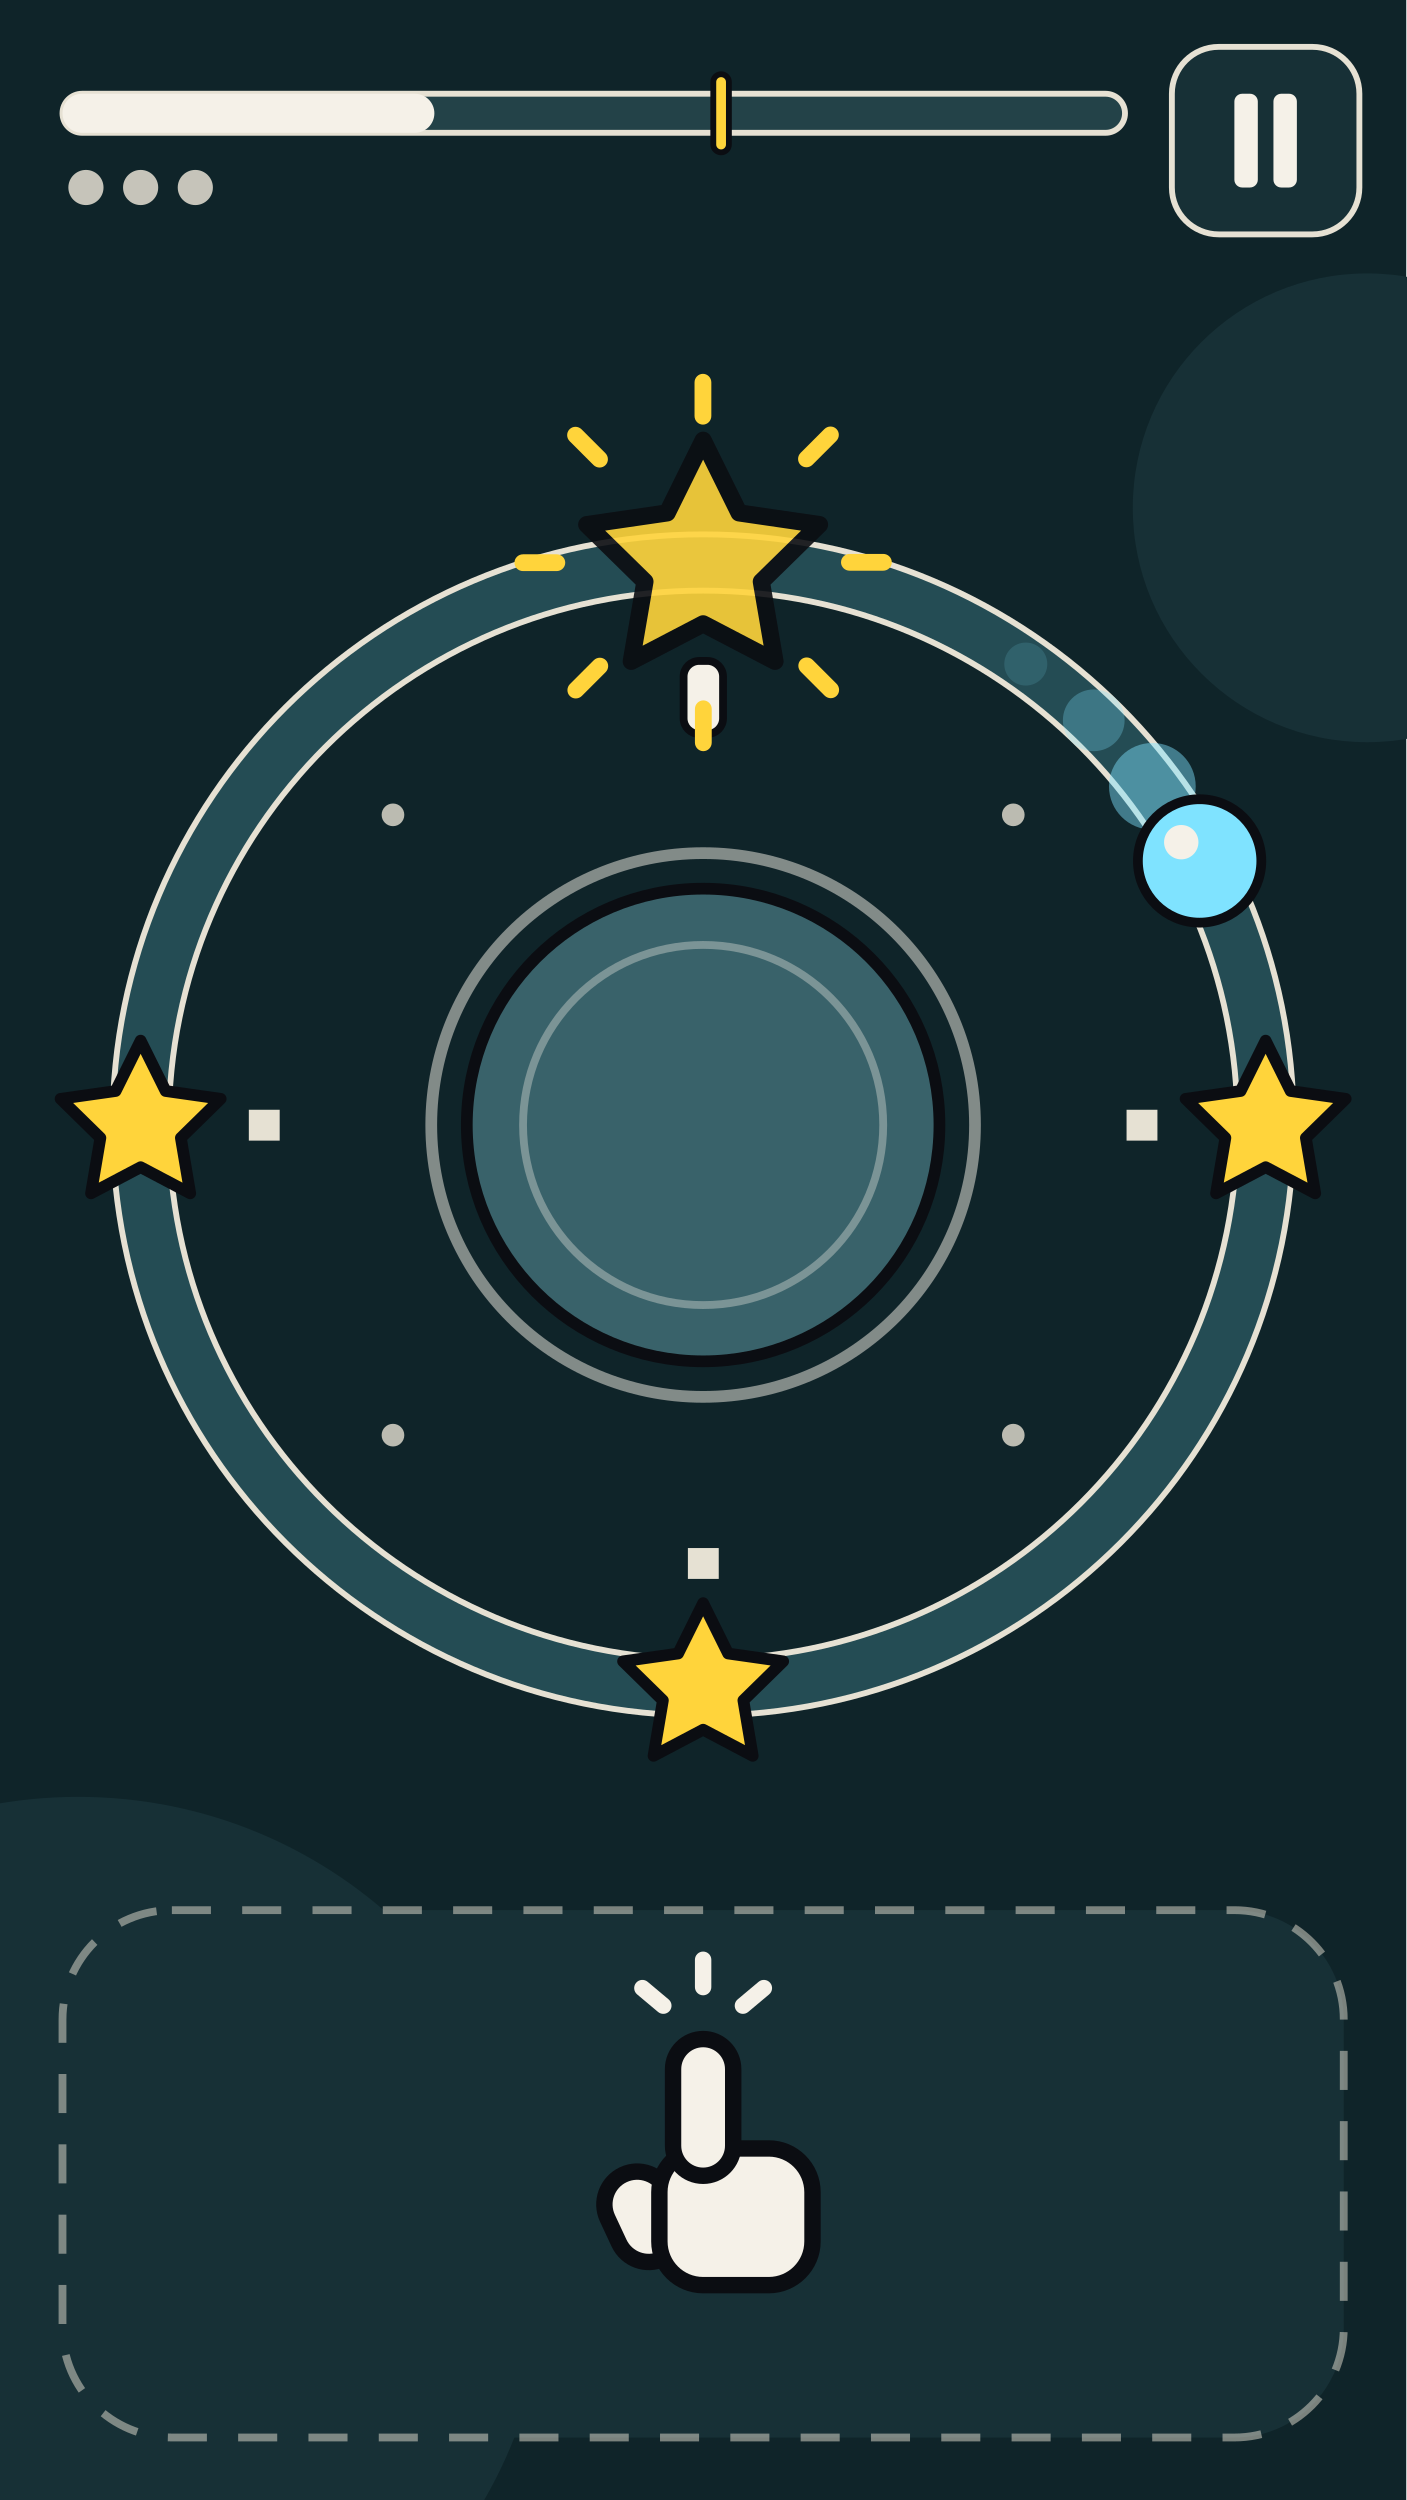
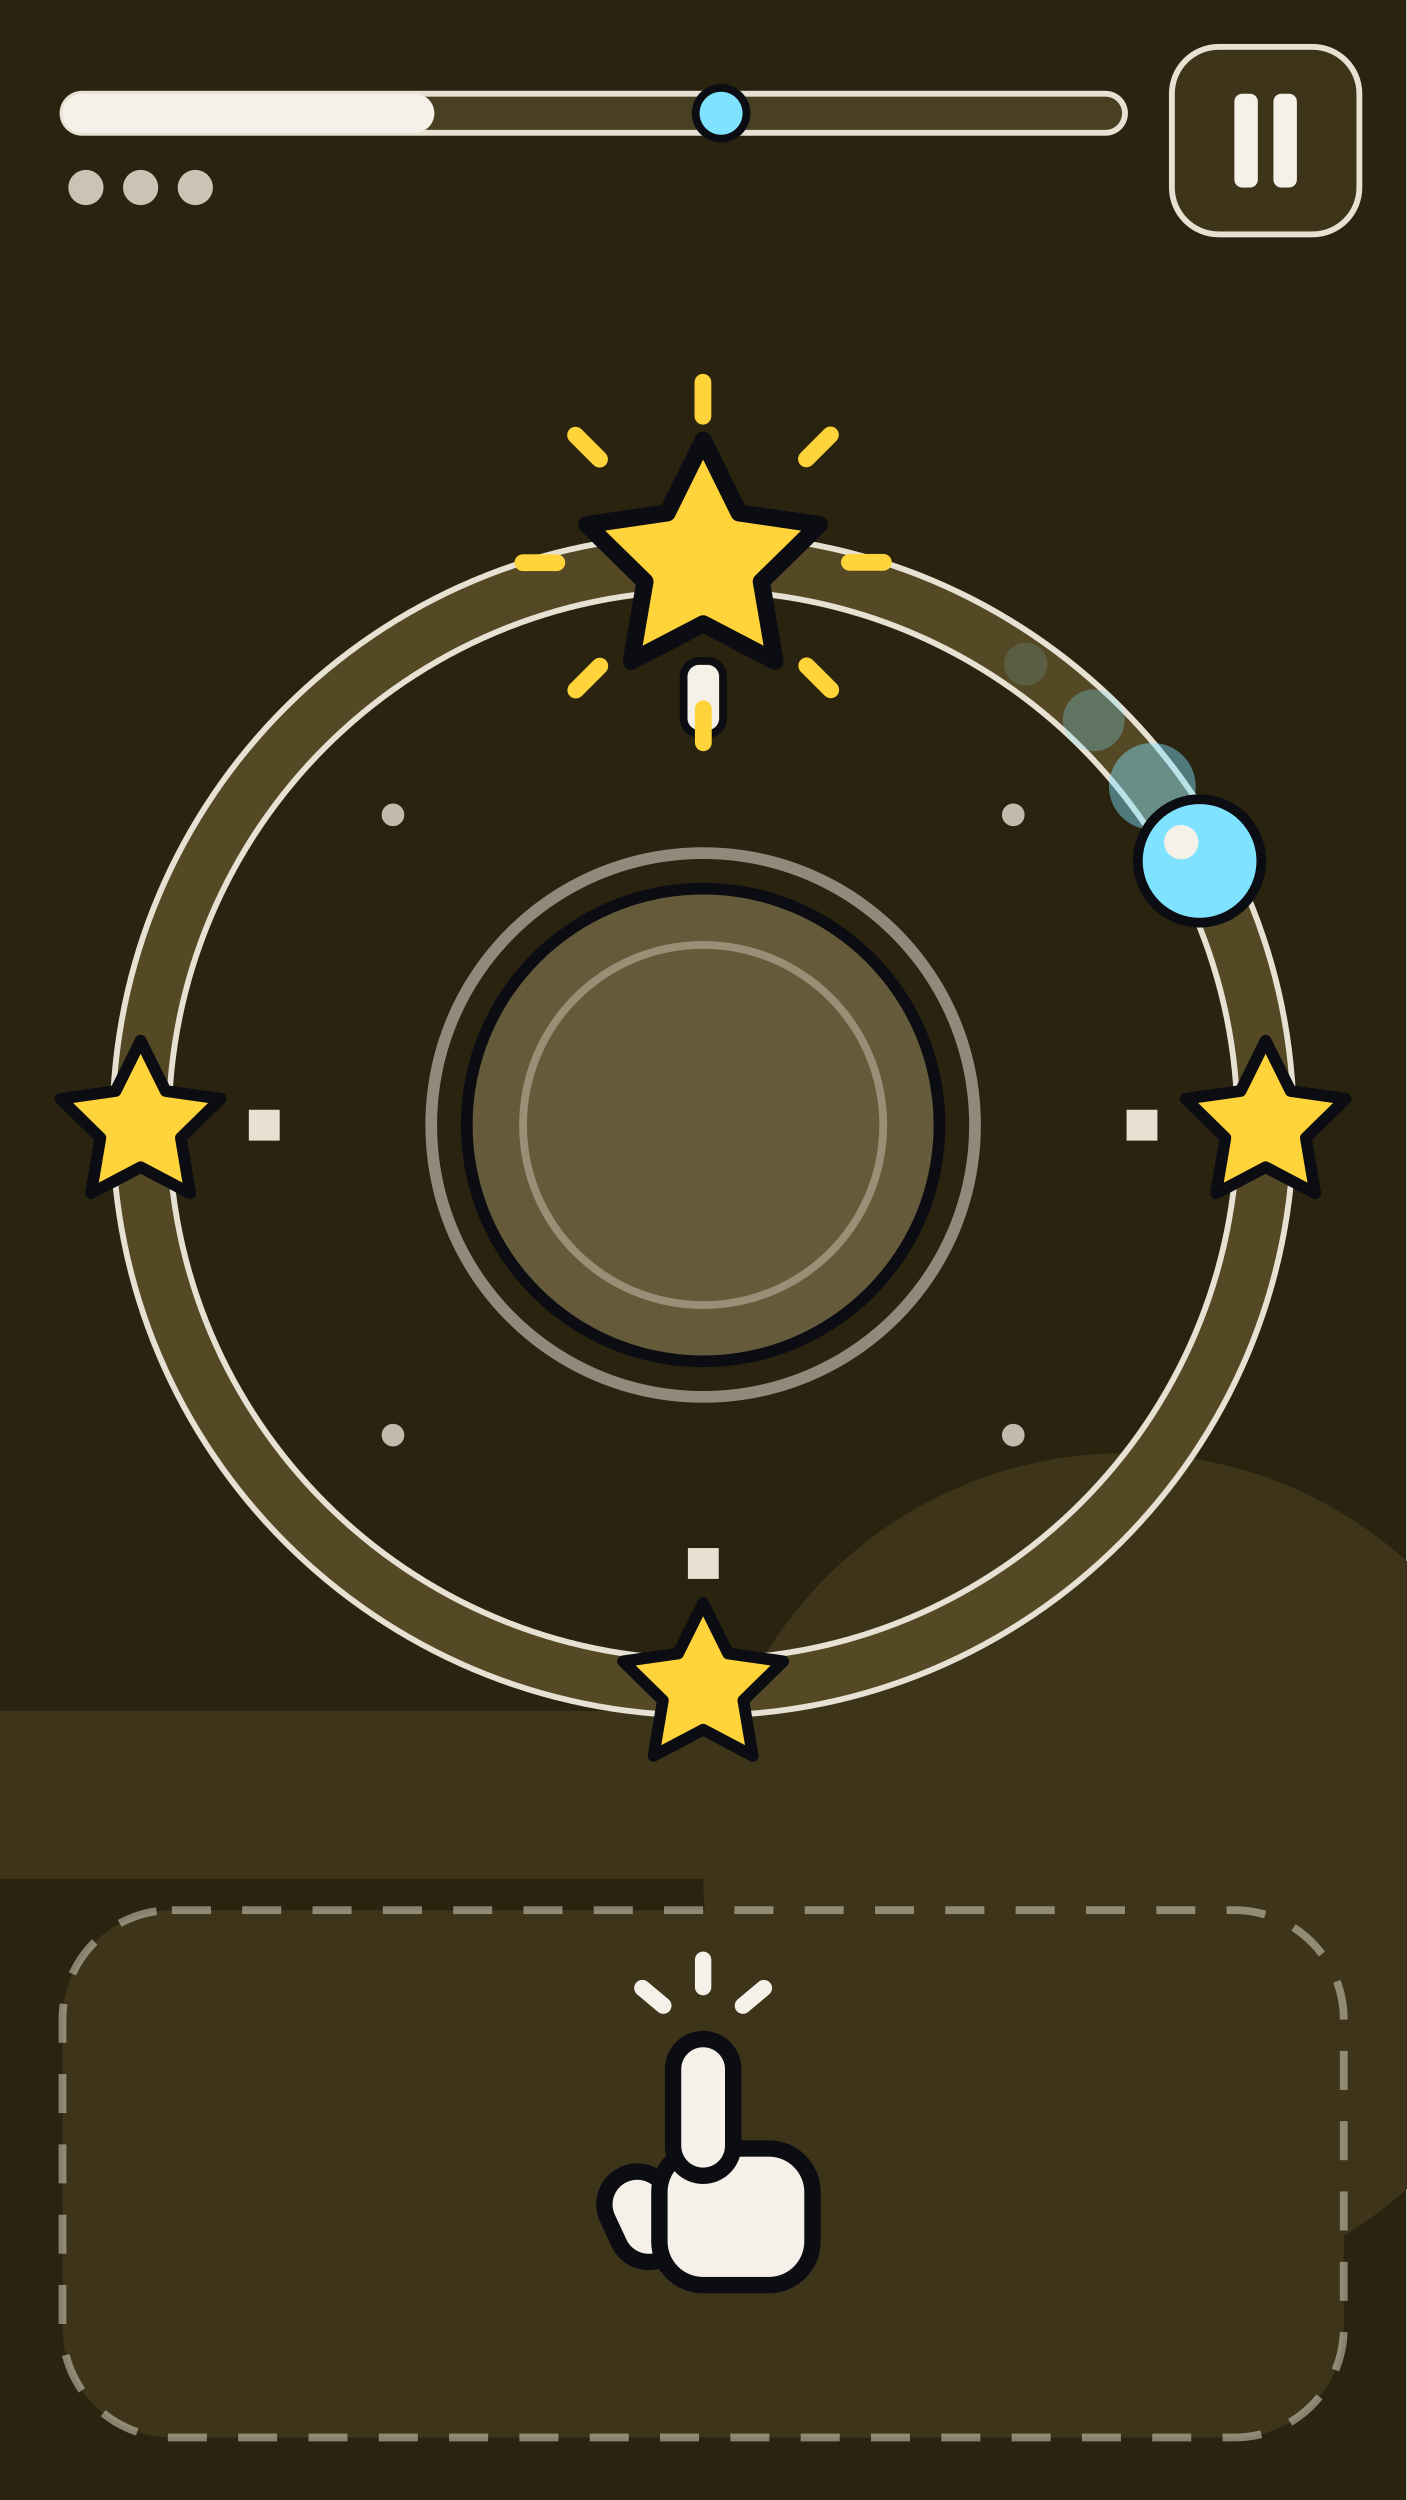
<svg xmlns="http://www.w3.org/2000/svg" viewBox="0 0 360 640" width="360" height="640" font-family="sans-serif">
-   <rect width="360" height="640" fill="#0F2429" />
-   <circle cx="20" cy="580" r="120" fill="#173036" />
-   <circle cx="350" cy="130" r="60" fill="#173036" />
-   <rect x="16" y="24" width="272" height="10" rx="5" fill="#234248" stroke="#E6E1D3" stroke-width="1.5" />
+   <rect width="360" height="640" fill="#29230F" />
+   <circle cx="288" cy="480" r="108" fill="#3D3419" />
+   <rect x="0" y="438" width="198" height="43" fill="#3D3419" />
+   <rect x="16" y="24" width="272" height="10" rx="5" fill="#493F22" stroke="#E6E1D3" stroke-width="1.5" />
  <rect x="16" y="24" width="95.2" height="10" rx="5" fill="#F5F1E8" />
-   <rect x="182.6" y="19" width="4" height="20" rx="2" fill="#FFD43B" stroke="#0B0D12" stroke-width="1.5" />
+   <circle cx="184.6" cy="29" r="6.5" fill="#7FE3FF" stroke="#0B0D12" stroke-width="2" />
  <circle cx="22" cy="48" r="4.5" fill="#E6E1D3" opacity="0.85" />
  <circle cx="36" cy="48" r="4.5" fill="#E6E1D3" opacity="0.85" />
  <circle cx="50" cy="48" r="4.5" fill="#E6E1D3" opacity="0.85" />
-   <rect x="300" y="12" width="48" height="48" rx="12" fill="#173036" stroke="#E6E1D3" stroke-width="1.5" />
+   <rect x="300" y="12" width="48" height="48" rx="12" fill="#3D3419" stroke="#E6E1D3" stroke-width="1.5" />
  <rect x="316" y="24" width="6" height="24" rx="2" fill="#F5F1E8" />
  <rect x="326" y="24" width="6" height="24" rx="2" fill="#F5F1E8" />
-   <circle cx="180" cy="288" r="144" fill="none" stroke="#244C54" stroke-width="14.4" />
+   <circle cx="180" cy="288" r="144" fill="none" stroke="#554925" stroke-width="14.4" />
  <circle cx="180" cy="288" r="151.2" fill="none" stroke="#E6E1D3" stroke-width="1.5" />
  <circle cx="180" cy="288" r="136.8" fill="none" stroke="#E6E1D3" stroke-width="1.5" />
  <rect x="288.4" y="284" width="7.9" height="7.9" fill="#E6E1D3" transform="rotate(90 292.3 288)" />
  <rect x="176" y="396.4" width="7.9" height="7.9" fill="#E6E1D3" transform="rotate(180 180 400.3)" />
  <rect x="63.7" y="284" width="7.9" height="7.9" fill="#E6E1D3" transform="rotate(270 67.7 288)" />
  <circle cx="259.4" cy="208.6" r="2.9" fill="#E6E1D3" opacity="0.8" />
  <circle cx="259.4" cy="367.4" r="2.9" fill="#E6E1D3" opacity="0.8" />
  <circle cx="100.6" cy="367.4" r="2.9" fill="#E6E1D3" opacity="0.8" />
  <circle cx="100.6" cy="208.6" r="2.9" fill="#E6E1D3" opacity="0.8" />
  <rect x="175" y="169.2" width="10.1" height="18.7" rx="4" fill="#F5F1E8" stroke="#0B0D12" stroke-width="2" />
-   <circle cx="180" cy="288" r="60.5" fill="#39626A" stroke="#0B0D12" stroke-width="3" />
+   <circle cx="180" cy="288" r="60.5" fill="#655A39" stroke="#0B0D12" stroke-width="3" />
  <circle cx="180" cy="288" r="46.1" fill="none" stroke="#F5F1E8" stroke-opacity="0.35" stroke-width="2" />
  <circle cx="180" cy="288" r="69.6" fill="none" stroke="#F5F1E8" stroke-width="3" opacity="0.5" />
  <rect x="177.8" y="95.7" width="4.3" height="13" rx="2.2" fill="#FFD43B" transform="rotate(0 180 144)" />
  <rect x="177.8" y="95.7" width="4.3" height="13" rx="2.2" fill="#FFD43B" transform="rotate(45 180 144)" />
  <rect x="177.8" y="95.7" width="4.3" height="13" rx="2.2" fill="#FFD43B" transform="rotate(90 180 144)" />
  <rect x="177.8" y="95.7" width="4.3" height="13" rx="2.2" fill="#FFD43B" transform="rotate(135 180 144)" />
  <rect x="177.8" y="95.7" width="4.3" height="13" rx="2.2" fill="#FFD43B" transform="rotate(180 180 144)" />
  <rect x="177.8" y="95.7" width="4.3" height="13" rx="2.2" fill="#FFD43B" transform="rotate(225 180 144)" />
  <rect x="177.8" y="95.7" width="4.3" height="13" rx="2.2" fill="#FFD43B" transform="rotate(270 180 144)" />
  <rect x="177.8" y="95.7" width="4.3" height="13" rx="2.2" fill="#FFD43B" transform="rotate(315 180 144)" />
-   <polygon points="180,112.7 189.2,131.3 209.8,134.3 194.9,148.9 198.4,169.3 180,159.7 161.6,169.3 165.1,148.9 150.2,134.3 170.8,131.3" fill="#FFD43B" stroke="#0B0D12" stroke-width="4.4" stroke-linejoin="round" opacity="0.9" />
-   <polygon points="324,266.4 330.4,279.3 344.5,281.3 334.3,291.3 336.7,305.5 324,298.8 311.3,305.5 313.7,291.3 303.5,281.3 317.6,279.3" fill="#FFD43B" stroke="#0B0D12" stroke-width="3" stroke-linejoin="round" opacity="1" />
-   <polygon points="180,410.4 186.4,423.3 200.5,425.3 190.3,435.3 192.7,449.5 180,442.8 167.3,449.5 169.7,435.3 159.5,425.3 173.6,423.3" fill="#FFD43B" stroke="#0B0D12" stroke-width="3" stroke-linejoin="round" opacity="1" />
-   <polygon points="36,266.4 42.4,279.3 56.5,281.3 46.3,291.3 48.7,305.5 36,298.8 23.3,305.5 25.7,291.3 15.5,281.3 29.6,279.3" fill="#FFD43B" stroke="#0B0D12" stroke-width="3" stroke-linejoin="round" opacity="1" />
+   <polygon points="180,112.7 189.2,131.3 209.8,134.3 194.9,148.9 198.4,169.3 180,159.7 161.6,169.3 165.1,148.9 150.2,134.3 170.8,131.3" fill="#FFD43B" stroke="#0B0D12" stroke-width="4.4" stroke-linejoin="round" />
+   <polygon points="324,266.4 330.4,279.3 344.5,281.3 334.3,291.3 336.7,305.5 324,298.8 311.3,305.5 313.7,291.3 303.5,281.3 317.6,279.3" fill="#FFD43B" stroke="#0B0D12" stroke-width="3" stroke-linejoin="round" />
+   <polygon points="180,410.4 186.4,423.3 200.5,425.3 190.3,435.3 192.7,449.5 180,442.8 167.3,449.5 169.7,435.3 159.5,425.3 173.6,423.3" fill="#FFD43B" stroke="#0B0D12" stroke-width="3" stroke-linejoin="round" />
+   <polygon points="36,266.4 42.4,279.3 56.5,281.3 46.3,291.3 48.7,305.5 36,298.8 23.3,305.5 25.7,291.3 15.5,281.3 29.6,279.3" fill="#FFD43B" stroke="#0B0D12" stroke-width="3" stroke-linejoin="round" />
  <circle cx="262.6" cy="170" r="5.5" fill="#7FE3FF" opacity="0.14" />
  <circle cx="280" cy="184.4" r="7.9" fill="#7FE3FF" opacity="0.28" />
  <circle cx="295" cy="201.3" r="11.1" fill="#7FE3FF" opacity="0.45" />
  <circle cx="307.1" cy="220.4" r="15.8" fill="#7FE3FF" stroke="#0B0D12" stroke-width="2.5" />
  <circle cx="302.4" cy="215.6" r="4.4" fill="#F5F1E8" />
-   <rect x="16" y="489" width="328" height="135" rx="28" fill="#173036" stroke="#E6E1D3" stroke-opacity="0.5" stroke-width="2" stroke-dasharray="10 8" />
+   <rect x="16" y="489" width="328" height="135" rx="28" fill="#3D3419" stroke="#E6E1D3" stroke-opacity="0.5" stroke-width="2" stroke-dasharray="10 8" />
  <g stroke="#0B0D12" stroke-width="4.2" stroke-linejoin="round" fill="#F5F1E8">
    <rect x="156.2" y="555.6" width="16.8" height="23.8" rx="8.4" transform="rotate(-25 164.6 567.5)" />
    <rect x="168.8" y="550" width="39.2" height="35" rx="11.2" />
    <rect x="172.3" y="522" width="15.4" height="35" rx="7.7" />
  </g>
  <g fill="#F5F1E8">
    <rect x="177.9" y="499.6" width="4.2" height="11.2" rx="2.1" transform="rotate(-50 180 522)" />
    <rect x="177.9" y="499.6" width="4.2" height="11.2" rx="2.1" transform="rotate(0 180 522)" />
    <rect x="177.9" y="499.6" width="4.2" height="11.2" rx="2.1" transform="rotate(50 180 522)" />
  </g>
</svg>
